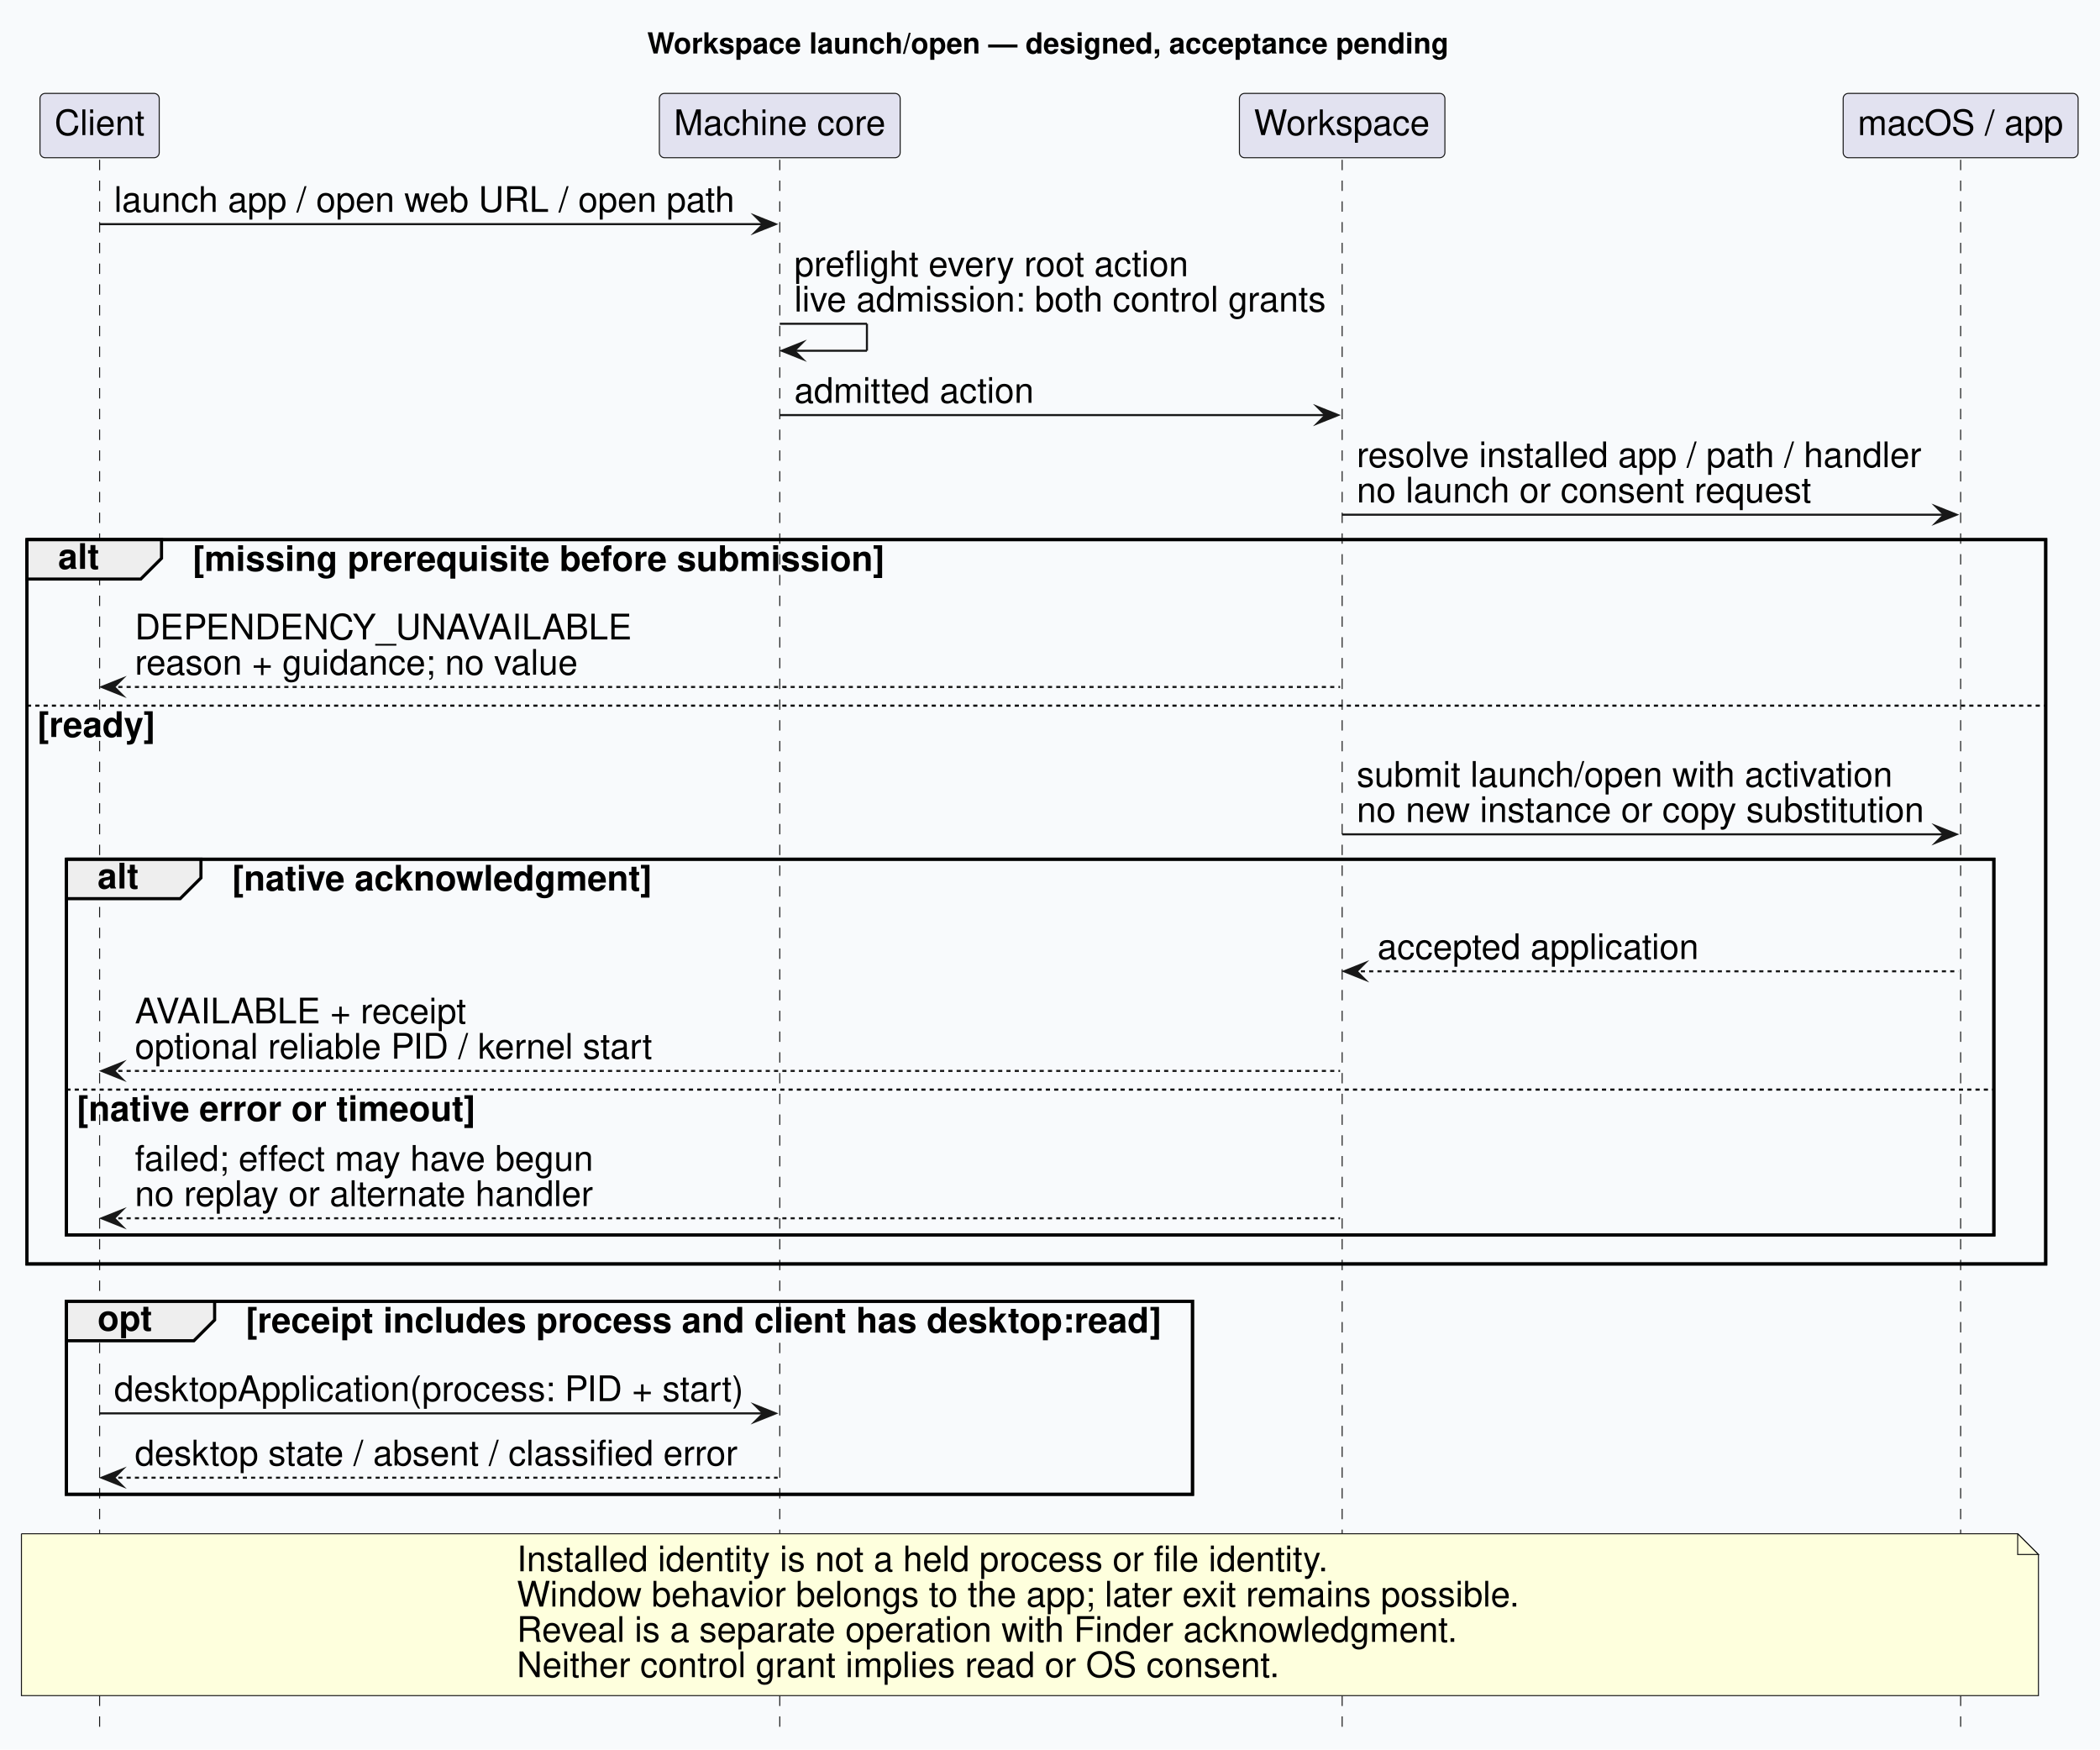
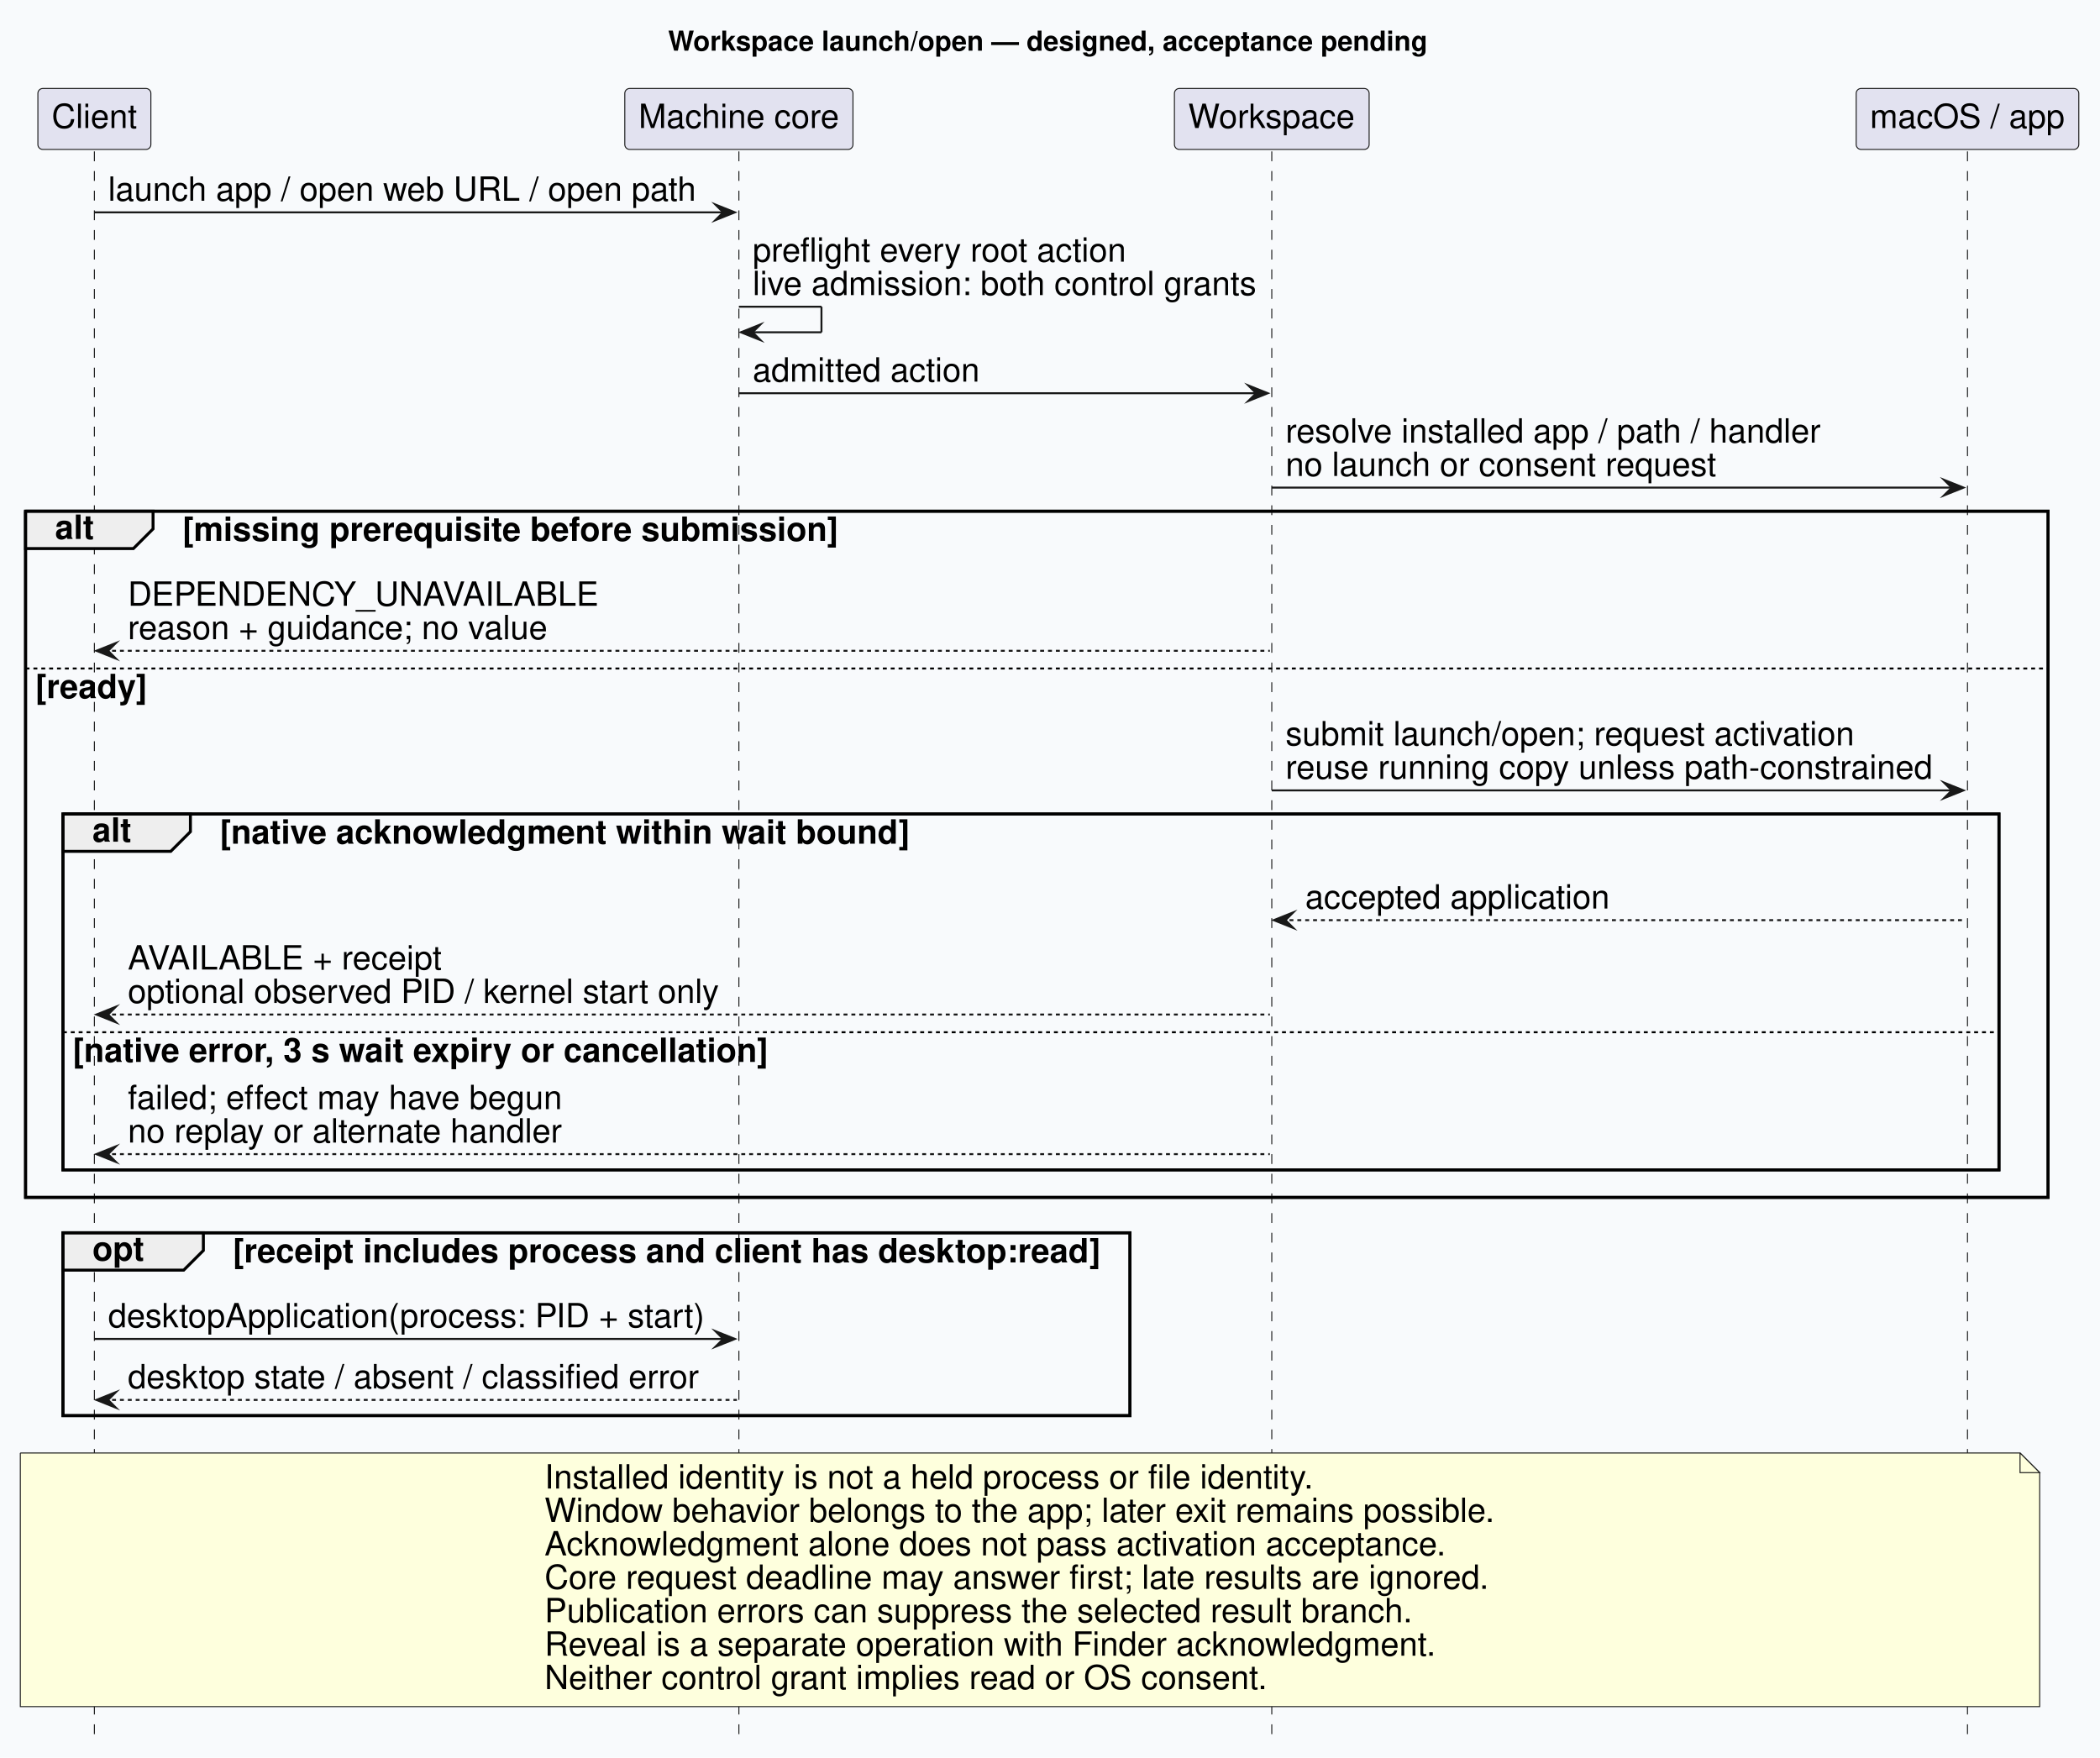
- <svg xmlns="http://www.w3.org/2000/svg" version="1.1" data-diagram-type="SEQUENCE" style="width:1012px;height:843px;background:#F8FAFC;" width="1012px" height="843px" viewBox="0 0 1012 843" zoomAndPan="magnify" preserveAspectRatio="none" contentStyleType="text/css">
+ <svg xmlns="http://www.w3.org/2000/svg" version="1.1" data-diagram-type="SEQUENCE" style="width:1068px;height:894px;background:#F8FAFC;" width="1068px" height="894px" viewBox="0 0 1068 894" zoomAndPan="magnify" preserveAspectRatio="none" contentStyleType="text/css">
  <defs />
  <g font-family="sans-serif" lengthAdjust="spacing">
-     <rect x="0" y="0" width="1012" height="843" fill="#F8FAFC" style="stroke:none;" />
+     <rect x="0" y="0" width="1068" height="894" fill="#F8FAFC" style="stroke:none;" />
    <g class="title" data-source-line="6">
-       <text x="311.904" y="25.78" fill="#000" font-size="14" textLength="386.641" font-weight="700" font-family="Helvetica">Workspace launch/open — designed, acceptance pending</text>
+       <text x="339.786" y="25.78" fill="#000" font-size="14" textLength="386.641" font-weight="700" font-family="Helvetica">Workspace launch/open — designed, acceptance pending</text>
    </g>
-     <rect x="13" y="260" width="972.843" height="349" fill="none" style="stroke:#000;stroke-width:1.5;" />
-     <rect x="32" y="414" width="928.843" height="181" fill="none" style="stroke:#000;stroke-width:1.5;" />
+     <rect x="13" y="260" width="1028.607" height="349" fill="none" style="stroke:#000;stroke-width:1.5;" />
+     <rect x="32" y="414" width="984.607" height="181" fill="none" style="stroke:#000;stroke-width:1.5;" />
    <rect x="32" y="627" width="542.67" height="93" fill="none" style="stroke:#000;stroke-width:1.5;" />
    <g>
-       <rect x="44.5" y="77" width="8" height="755" fill="#000" fill-opacity="0" />
-       <line x1="48" y1="77" x2="48" y2="832" style="stroke:#181818;stroke-width:0.5;stroke-dasharray:5,5;" />
+       <rect x="44.5" y="77" width="8" height="806" fill="#000" fill-opacity="0" />
+       <line x1="48" y1="77" x2="48" y2="883" style="stroke:#181818;stroke-width:0.5;stroke-dasharray:5,5;" />
    </g>
    <g>
-       <rect x="372.275" y="77" width="8" height="755" fill="#000" fill-opacity="0" />
-       <line x1="375.775" y1="77" x2="375.775" y2="832" style="stroke:#181818;stroke-width:0.5;stroke-dasharray:5,5;" />
+       <rect x="372.275" y="77" width="8" height="806" fill="#000" fill-opacity="0" />
+       <line x1="375.775" y1="77" x2="375.775" y2="883" style="stroke:#181818;stroke-width:0.5;stroke-dasharray:5,5;" />
    </g>
    <g>
-       <rect x="643.292" y="77" width="8" height="755" fill="#000" fill-opacity="0" />
-       <line x1="646.792" y1="77" x2="646.792" y2="832" style="stroke:#181818;stroke-width:0.5;stroke-dasharray:5,5;" />
+       <rect x="643.292" y="77" width="8" height="806" fill="#000" fill-opacity="0" />
+       <line x1="646.792" y1="77" x2="646.792" y2="883" style="stroke:#181818;stroke-width:0.5;stroke-dasharray:5,5;" />
    </g>
    <g>
-       <rect x="941.343" y="77" width="8" height="755" fill="#000" fill-opacity="0" />
-       <line x1="944.843" y1="77" x2="944.843" y2="832" style="stroke:#181818;stroke-width:0.5;stroke-dasharray:5,5;" />
+       <rect x="997.107" y="77" width="8" height="806" fill="#000" fill-opacity="0" />
+       <line x1="1000.607" y1="77" x2="1000.607" y2="883" style="stroke:#181818;stroke-width:0.5;stroke-dasharray:5,5;" />
    </g>
    <rect x="19.269" y="45" width="57.463" height="31" fill="#E2E2F0" style="stroke:#181818;stroke-width:0.5;" rx="2.5" ry="2.5" />
    <text x="26.269" y="65.09" fill="#000" font-size="17" textLength="43.463" font-family="Helvetica">Client</text>
    <rect x="317.75" y="45" width="116.05" height="31" fill="#E2E2F0" style="stroke:#181818;stroke-width:0.5;" rx="2.5" ry="2.5" />
    <text x="324.75" y="65.09" fill="#000" font-size="17" textLength="102.05" font-family="Helvetica">Machine core</text>
    <rect x="597.28" y="45" width="99.025" height="31" fill="#E2E2F0" style="stroke:#181818;stroke-width:0.5;" rx="2.5" ry="2.5" />
    <text x="604.28" y="65.09" fill="#000" font-size="17" textLength="85.025" font-family="Helvetica">Workspace</text>
-     <rect x="888.237" y="45" width="113.211" height="31" fill="#E2E2F0" style="stroke:#181818;stroke-width:0.5;" rx="2.5" ry="2.5" />
-     <text x="895.237" y="65.09" fill="#000" font-size="17" textLength="99.211" font-family="Helvetica">macOS / app</text>
+     <rect x="944.002" y="45" width="113.211" height="31" fill="#E2E2F0" style="stroke:#181818;stroke-width:0.5;" rx="2.5" ry="2.5" />
+     <text x="951.002" y="65.09" fill="#000" font-size="17" textLength="99.211" font-family="Helvetica">macOS / app</text>
    <polygon points="363.775,104,373.775,108,363.775,112,367.775,108" fill="#181818" style="stroke:#181818;stroke-width:1;stroke-linejoin:miter;stroke-miterlimit:10;" />
    <line x1="48" y1="108" x2="369.775" y2="108" style="stroke:#181818;stroke-width:1;" />
    <text x="55" y="102.09" fill="#000" font-size="17" textLength="299.608" font-family="Helvetica">launch app / open web URL / open path</text>
    <line x1="375.775" y1="156" x2="417.775" y2="156" style="stroke:#181818;stroke-width:1;" />
    <line x1="417.775" y1="156" x2="417.775" y2="169" style="stroke:#181818;stroke-width:1;" />
    <line x1="376.775" y1="169" x2="417.775" y2="169" style="stroke:#181818;stroke-width:1;" />
    <polygon points="386.775,165,376.775,169,386.775,173,382.775,169" fill="#181818" style="stroke:#181818;stroke-width:1;stroke-linejoin:miter;stroke-miterlimit:10;" />
    <text x="382.775" y="133.09" fill="#000" font-size="17" textLength="190.876" font-family="Helvetica">preflight every root action</text>
    <text x="382.775" y="150.09" fill="#000" font-size="17" textLength="257.017" font-family="Helvetica">live admission: both control grants</text>
    <polygon points="634.792,196,644.792,200,634.792,204,638.792,200" fill="#181818" style="stroke:#181818;stroke-width:1;stroke-linejoin:miter;stroke-miterlimit:10;" />
    <line x1="375.775" y1="200" x2="640.792" y2="200" style="stroke:#181818;stroke-width:1;" />
    <text x="382.775" y="194.09" fill="#000" font-size="17" textLength="115.29" font-family="Helvetica">admitted action</text>
-     <polygon points="932.843,244,942.843,248,932.843,252,936.843,248" fill="#181818" style="stroke:#181818;stroke-width:1;stroke-linejoin:miter;stroke-miterlimit:10;" />
-     <line x1="646.792" y1="248" x2="938.843" y2="248" style="stroke:#181818;stroke-width:1;" />
+     <polygon points="988.607,244,998.607,248,988.607,252,992.607,248" fill="#181818" style="stroke:#181818;stroke-width:1;stroke-linejoin:miter;stroke-miterlimit:10;" />
+     <line x1="646.792" y1="248" x2="994.607" y2="248" style="stroke:#181818;stroke-width:1;" />
    <text x="653.792" y="225.09" fill="#000" font-size="17" textLength="273.121" font-family="Helvetica">resolve installed app / path / handler</text>
    <text x="653.792" y="242.09" fill="#000" font-size="17" textLength="219.257" font-family="Helvetica">no launch or consent request</text>
    <path d="M13,260 L77.839,260 L77.839,269 L67.839,279 L13,279 L13,260" style="stroke:#000;stroke-width:1.5;" fill="#EEE" />
-     <rect x="13" y="260" width="972.843" height="349" fill="none" style="stroke:#000;stroke-width:1.5;" />
+     <rect x="13" y="260" width="1028.607" height="349" fill="none" style="stroke:#000;stroke-width:1.5;" />
    <text x="28" y="274.09" fill="#000" font-size="17" textLength="19.839" font-weight="700" font-family="Helvetica">alt</text>
    <text x="92.839" y="275.09" fill="#000" font-size="17" textLength="333.459" font-weight="700" font-family="Helvetica">[missing prerequisite before submission]</text>
    <polygon points="59,327,49,331,59,335,55,331" fill="#181818" style="stroke:#181818;stroke-width:1;stroke-linejoin:miter;stroke-miterlimit:10;" />
    <line x1="53" y1="331" x2="645.792" y2="331" style="stroke:#181818;stroke-width:1;stroke-dasharray:2,2;" />
    <text x="65" y="308.09" fill="#000" font-size="17" textLength="243.752" font-family="Helvetica">DEPENDENCY_UNAVAILABLE</text>
    <text x="65" y="325.09" fill="#000" font-size="17" textLength="214.077" font-family="Helvetica">reason + guidance; no value</text>
-     <line x1="13" y1="340" x2="985.843" y2="340" style="stroke:#000;stroke-width:1;stroke-dasharray:2,2;" />
+     <line x1="13" y1="340" x2="1041.607" y2="340" style="stroke:#000;stroke-width:1;stroke-dasharray:2,2;" />
    <text x="18" y="355.09" fill="#000" font-size="17" textLength="56.686" font-weight="700" font-family="Helvetica">[ready]</text>
-     <polygon points="932.843,398,942.843,402,932.843,406,936.843,402" fill="#181818" style="stroke:#181818;stroke-width:1;stroke-linejoin:miter;stroke-miterlimit:10;" />
-     <line x1="646.792" y1="402" x2="938.843" y2="402" style="stroke:#181818;stroke-width:1;" />
-     <text x="653.792" y="379.09" fill="#000" font-size="17" textLength="258.926" font-family="Helvetica">submit launch/open with activation</text>
-     <text x="653.792" y="396.09" fill="#000" font-size="17" textLength="274.05" font-family="Helvetica">no new instance or copy substitution</text>
+     <polygon points="988.607,398,998.607,402,988.607,406,992.607,402" fill="#181818" style="stroke:#181818;stroke-width:1;stroke-linejoin:miter;stroke-miterlimit:10;" />
+     <line x1="646.792" y1="402" x2="994.607" y2="402" style="stroke:#181818;stroke-width:1;" />
+     <text x="653.792" y="379.09" fill="#000" font-size="17" textLength="290.121" font-family="Helvetica">submit launch/open; request activation</text>
+     <text x="653.792" y="396.09" fill="#000" font-size="17" textLength="329.815" font-family="Helvetica">reuse running copy unless path-constrained</text>
    <path d="M32,414 L96.839,414 L96.839,423 L86.839,433 L32,433 L32,414" style="stroke:#000;stroke-width:1.5;" fill="#EEE" />
-     <rect x="32" y="414" width="928.843" height="181" fill="none" style="stroke:#000;stroke-width:1.5;" />
+     <rect x="32" y="414" width="984.607" height="181" fill="none" style="stroke:#000;stroke-width:1.5;" />
    <text x="47" y="428.09" fill="#000" font-size="17" textLength="19.839" font-weight="700" font-family="Helvetica">alt</text>
-     <text x="111.839" y="429.09" fill="#000" font-size="17" textLength="203.095" font-weight="700" font-family="Helvetica">[native acknowledgment]</text>
+     <text x="111.839" y="429.09" fill="#000" font-size="17" textLength="351.347" font-weight="700" font-family="Helvetica">[native acknowledgment within wait bound]</text>
    <polygon points="657.792,464,647.792,468,657.792,472,653.792,468" fill="#181818" style="stroke:#181818;stroke-width:1;stroke-linejoin:miter;stroke-miterlimit:10;" />
-     <line x1="651.792" y1="468" x2="943.843" y2="468" style="stroke:#181818;stroke-width:1;stroke-dasharray:2,2;" />
+     <line x1="651.792" y1="468" x2="999.607" y2="468" style="stroke:#181818;stroke-width:1;stroke-dasharray:2,2;" />
    <text x="663.792" y="462.09" fill="#000" font-size="17" textLength="155" font-family="Helvetica">accepted application</text>
    <polygon points="59,512,49,516,59,520,55,516" fill="#181818" style="stroke:#181818;stroke-width:1;stroke-linejoin:miter;stroke-miterlimit:10;" />
    <line x1="53" y1="516" x2="645.792" y2="516" style="stroke:#181818;stroke-width:1;stroke-dasharray:2,2;" />
    <text x="65" y="493.09" fill="#000" font-size="17" textLength="162.064" font-family="Helvetica">AVAILABLE + receipt</text>
-     <text x="65" y="510.09" fill="#000" font-size="17" textLength="250.401" font-family="Helvetica">optional reliable PID / kernel start</text>
-     <line x1="32" y1="525" x2="960.843" y2="525" style="stroke:#000;stroke-width:1;stroke-dasharray:2,2;" />
-     <text x="37" y="540.09" fill="#000" font-size="17" textLength="192.694" font-weight="700" font-family="Helvetica">[native error or timeout]</text>
+     <text x="65" y="510.09" fill="#000" font-size="17" textLength="301.435" font-family="Helvetica">optional observed PID / kernel start only</text>
+     <line x1="32" y1="525" x2="1016.607" y2="525" style="stroke:#000;stroke-width:1;stroke-dasharray:2,2;" />
+     <text x="37" y="540.09" fill="#000" font-size="17" textLength="355.24" font-weight="700" font-family="Helvetica">[native error, 3 s wait expiry or cancellation]</text>
    <polygon points="59,583,49,587,59,591,55,587" fill="#181818" style="stroke:#181818;stroke-width:1;stroke-linejoin:miter;stroke-miterlimit:10;" />
    <line x1="53" y1="587" x2="645.792" y2="587" style="stroke:#181818;stroke-width:1;stroke-dasharray:2,2;" />
    <text x="65" y="564.09" fill="#000" font-size="17" textLength="222.087" font-family="Helvetica">failed; effect may have begun</text>
    <text x="65" y="581.09" fill="#000" font-size="17" textLength="222.087" font-family="Helvetica">no replay or alternate handler</text>
    <path d="M32,627 L103.43,627 L103.43,636 L93.43,646 L32,646 L32,627" style="stroke:#000;stroke-width:1.5;" fill="#EEE" />
    <rect x="32" y="627" width="542.67" height="93" fill="none" style="stroke:#000;stroke-width:1.5;" />
    <text x="47" y="641.09" fill="#000" font-size="17" textLength="26.43" font-weight="700" font-family="Helvetica">opt</text>
    <text x="118.43" y="642.09" fill="#000" font-size="17" textLength="440.24" font-weight="700" font-family="Helvetica">[receipt includes process and client has desktop:read]</text>
    <polygon points="363.775,677,373.775,681,363.775,685,367.775,681" fill="#181818" style="stroke:#181818;stroke-width:1;stroke-linejoin:miter;stroke-miterlimit:10;" />
    <line x1="48" y1="681" x2="369.775" y2="681" style="stroke:#181818;stroke-width:1;" />
    <text x="55" y="675.09" fill="#000" font-size="17" textLength="303.775" font-family="Helvetica">desktopApplication(process: PID + start)</text>
    <polygon points="59,708,49,712,59,716,55,712" fill="#181818" style="stroke:#181818;stroke-width:1;stroke-linejoin:miter;stroke-miterlimit:10;" />
    <line x1="53" y1="712" x2="374.775" y2="712" style="stroke:#181818;stroke-width:1;stroke-dasharray:2,2;" />
    <text x="65" y="706.09" fill="#000" font-size="17" textLength="291.034" font-family="Helvetica">desktop state / absent / classified error</text>
-     <path d="M10.332,739 L10.332,817 L982.332,817 L982.332,749 L972.332,739 L10.332,739" style="stroke:#181818;stroke-width:0.5;" fill="#FEFFDD" />
-     <path d="M972.332,739 L972.332,749 L982.332,749 L972.332,739" style="stroke:#181818;stroke-width:0.5;" fill="#FEFFDD" />
-     <text x="249.065" y="757.09" fill="#000" font-size="17" textLength="392.154" font-family="Helvetica">Installed identity is not a held process or file identity.</text>
-     <text x="249.065" y="774.09" fill="#000" font-size="17" textLength="485.712" font-family="Helvetica">Window behavior belongs to the app; later exit remains possible.</text>
-     <text x="249.065" y="791.09" fill="#000" font-size="17" textLength="455.472" font-family="Helvetica">Reveal is a separate operation with Finder acknowledgment.</text>
-     <text x="249.065" y="808.09" fill="#000" font-size="17" textLength="368.505" font-family="Helvetica">Neither control grant implies read or OS consent.</text>
+     <path d="M10.332,739 L10.332,868 L1037.332,868 L1037.332,749 L1027.332,739 L10.332,739" style="stroke:#181818;stroke-width:0.5;" fill="#FEFFDD" />
+     <path d="M1027.332,739 L1027.332,749 L1037.332,749 L1027.332,739" style="stroke:#181818;stroke-width:0.5;" fill="#FEFFDD" />
+     <text x="276.948" y="757.09" fill="#000" font-size="17" textLength="392.154" font-family="Helvetica">Installed identity is not a held process or file identity.</text>
+     <text x="276.948" y="774.09" fill="#000" font-size="17" textLength="485.712" font-family="Helvetica">Window behavior belongs to the app; later exit remains possible.</text>
+     <text x="276.948" y="791.09" fill="#000" font-size="17" textLength="459.291" font-family="Helvetica">Acknowledgment alone does not pass activation acceptance.</text>
+     <text x="276.948" y="808.09" fill="#000" font-size="17" textLength="482.848" font-family="Helvetica">Core request deadline may answer first; late results are ignored.</text>
+     <text x="276.948" y="825.09" fill="#000" font-size="17" textLength="442.232" font-family="Helvetica">Publication errors can suppress the selected result branch.</text>
+     <text x="276.948" y="842.09" fill="#000" font-size="17" textLength="455.472" font-family="Helvetica">Reveal is a separate operation with Finder acknowledgment.</text>
+     <text x="276.948" y="859.09" fill="#000" font-size="17" textLength="368.505" font-family="Helvetica">Neither control grant implies read or OS consent.</text>
  </g>
</svg>
